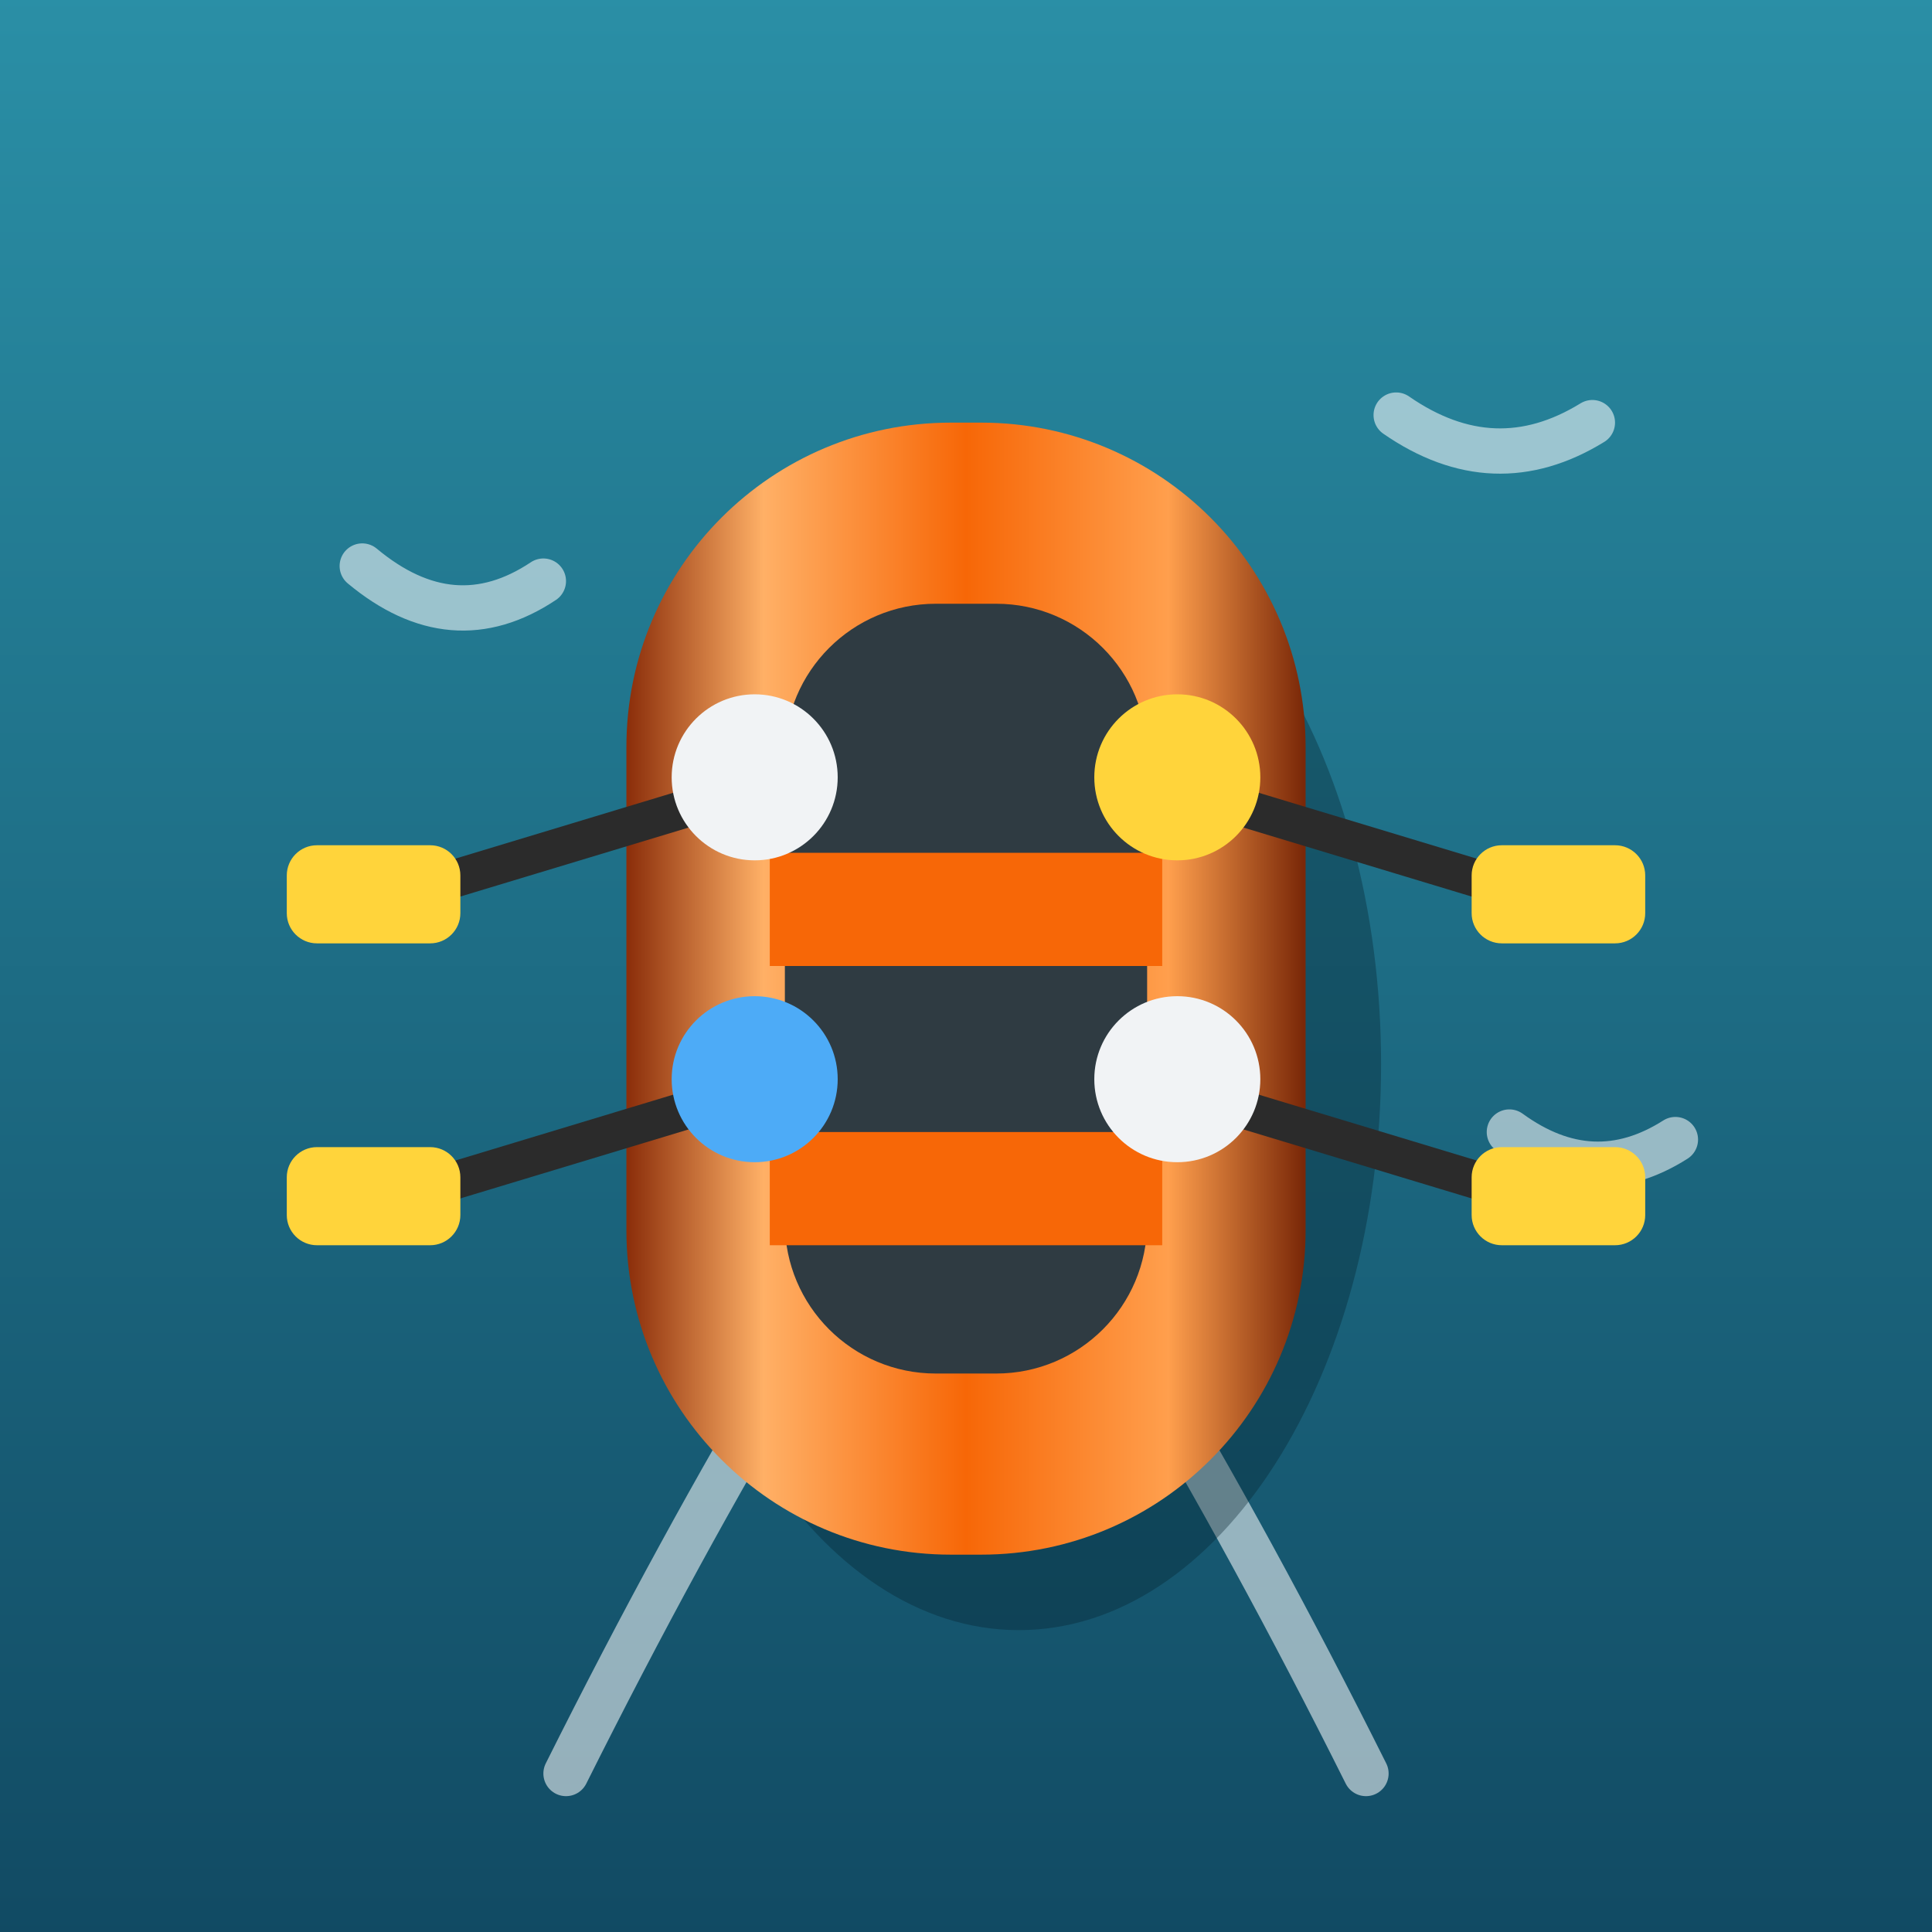
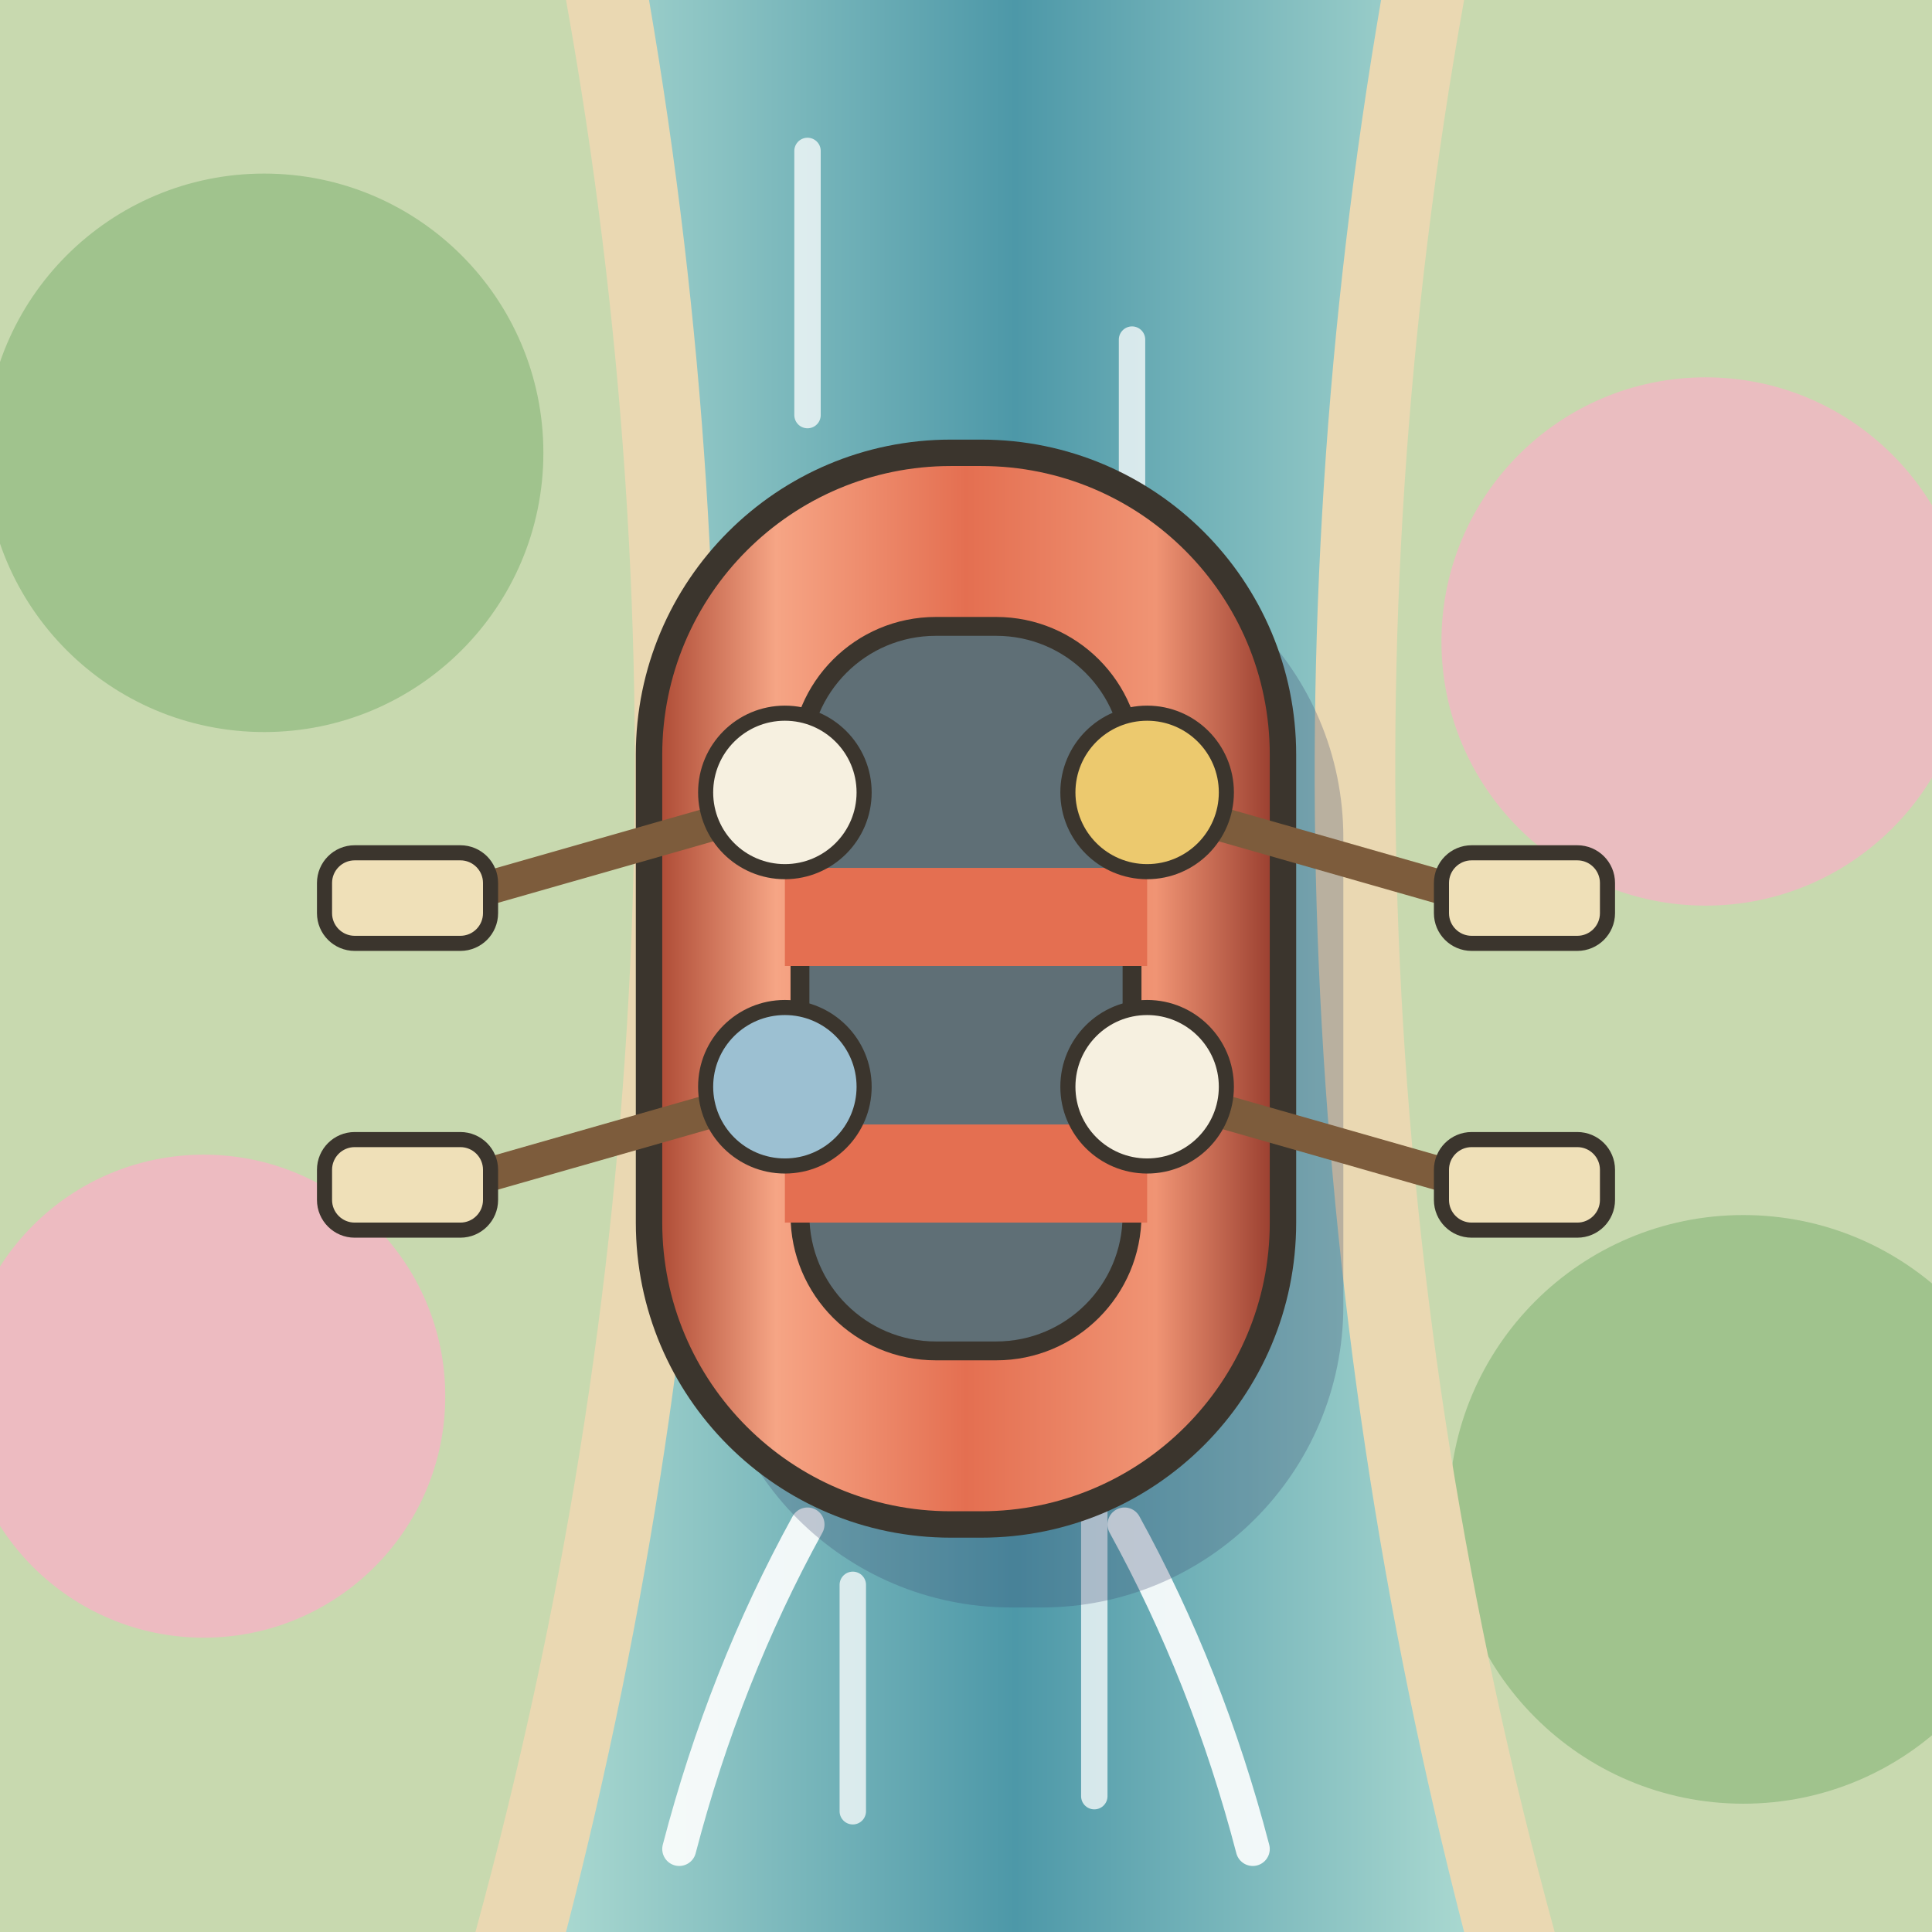
<svg xmlns="http://www.w3.org/2000/svg" viewBox="0 0 512 512">
  <defs>
-     <linearGradient id="w" x1="0" y1="0" x2="0" y2="1">
-       <stop offset="0" stop-color="#2a8fa6" />
-       <stop offset="1" stop-color="#114a63" />
+     <linearGradient id="w" x1="0" y1="0" x2="1" y2="0">
+       <stop offset="0" stop-color="#a9d8d0" />
+       <stop offset=".5" stop-color="#4d98a8" />
+       <stop offset="1" stop-color="#a9d8d0" />
    </linearGradient>
    <linearGradient id="t" x1="0" y1="0" x2="1" y2="0">
-       <stop offset="0" stop-color="#8c2f0b" />
-       <stop offset=".2" stop-color="#ffb066" />
-       <stop offset=".5" stop-color="#f76707" />
-       <stop offset=".8" stop-color="#ff9f4d" />
-       <stop offset="1" stop-color="#7a2808" />
+       <stop offset="0" stop-color="#a8442f" />
+       <stop offset=".2" stop-color="#f6a585" />
+       <stop offset=".5" stop-color="#e46f51" />
+       <stop offset=".8" stop-color="#f09474" />
+       <stop offset="1" stop-color="#93382a" />
    </linearGradient>
  </defs>
-   <rect width="512" height="512" fill="url(#w)" />
-   <g fill="none" stroke="#fff" stroke-linecap="round" opacity=".55" stroke-width="12">
-     <path d="M150 470q30-60 60-110" />
-     <path d="M362 470q-30-60-60-110" />
-     <path d="M96 150q24 20 48 4" />
-     <path d="M370 110q26 18 52 2" />
-     <path d="M400 300q22 16 44 2" />
+   <rect width="512" height="512" fill="#f4eddd" />
+   <path d="M0 0h512v512H0z" fill="#b9d3a0" opacity=".75" />
+   <circle cx="70" cy="120" r="74" fill="#8fb97f" opacity=".7" />
+   <circle cx="54" cy="370" r="64" fill="#f3b6c4" opacity=".85" />
+   <circle cx="452" cy="170" r="70" fill="#f3b6c4" opacity=".8" />
+   <circle cx="462" cy="400" r="78" fill="#8fb97f" opacity=".7" />
+   <path d="M150 0q46 256-24 512h286q-70-256 -24-512z" fill="#ead8b2" />
+   <path d="M172 0q44 256-22 512h238q-66-256-22-512z" fill="url(#w)" />
+   <g fill="none" stroke="#fff" stroke-linecap="round" opacity=".75" stroke-width="7">
+     <path d="M214 40v70" />
+     <path d="M300 90v54" />
+     <path d="M226 420v60" />
+     <path d="M290 396v80" />
+     <path d="M196 250v44" />
+     <path d="M322 270v50" />
  </g>
-   <ellipse cx="270" cy="282" rx="96" ry="150" fill="#04202c" opacity=".35" />
-   <rect x="166" y="112" width="180" height="300" rx="86" fill="url(#t)" />
-   <rect x="208" y="160" width="96" height="204" rx="40" fill="#2f3b42" />
-   <rect x="204" y="226" width="104" height="30" fill="#f76707" />
-   <rect x="204" y="300" width="104" height="30" fill="#f76707" />
-   <g stroke="#2b2b2b" stroke-width="10" stroke-linecap="round">
-     <path d="M196 210L110 236" />
-     <path d="M316 210l86 26" />
-     <path d="M196 290l-86 26" />
-     <path d="M316 290l86 26" />
+   <g fill="none" stroke="#fff" stroke-linecap="round" stroke-width="9" opacity=".9">
+     <path d="M214 404q-22 40-34 86" />
+     <path d="M298 404q22 40 34 86" />
  </g>
-   <g fill="#ffd43b">
-     <rect x="76" y="224" width="46" height="26" rx="8" />
-     <rect x="390" y="224" width="46" height="26" rx="8" />
-     <rect x="76" y="304" width="46" height="26" rx="8" />
-     <rect x="390" y="304" width="46" height="26" rx="8" />
+   <rect x="172" y="120" width="168" height="284" rx="80" fill="#3a4870" opacity=".28" transform="translate(16 22)" />
+   <rect x="172" y="120" width="168" height="284" rx="80" fill="url(#t)" stroke="#3b352d" stroke-width="7" />
+   <rect x="212" y="166" width="88" height="192" rx="36" fill="#5f6f76" stroke="#3b352d" stroke-width="5" />
+   <rect x="208" y="230" width="96" height="26" fill="#e46f51" />
+   <rect x="208" y="298" width="96" height="26" fill="#e46f51" />
+   <g stroke="#7d5c3c" stroke-width="9" stroke-linecap="round">
+     <path d="M204 214l-84 24" />
+     <path d="M308 214l84 24" />
+     <path d="M204 290l-84 24" />
+     <path d="M308 290l84 24" />
  </g>
-   <g>
-     <circle cx="200" cy="206" r="22" fill="#f1f3f5" />
-     <circle cx="312" cy="206" r="22" fill="#ffd43b" />
-     <circle cx="200" cy="286" r="22" fill="#4dabf7" />
-     <circle cx="312" cy="286" r="22" fill="#f1f3f5" />
+   <g fill="#efe0b8" stroke="#3b352d" stroke-width="4">
+     <rect x="86" y="226" width="44" height="24" rx="8" />
+     <rect x="382" y="226" width="44" height="24" rx="8" />
+     <rect x="86" y="302" width="44" height="24" rx="8" />
+     <rect x="382" y="302" width="44" height="24" rx="8" />
+   </g>
+   <g stroke="#3b352d" stroke-width="4">
+     <circle cx="208" cy="210" r="21" fill="#f6f0e0" />
+     <circle cx="304" cy="210" r="21" fill="#ecc96e" />
+     <circle cx="208" cy="288" r="21" fill="#9cc0d2" />
+     <circle cx="304" cy="288" r="21" fill="#f6f0e0" />
  </g>
</svg>
